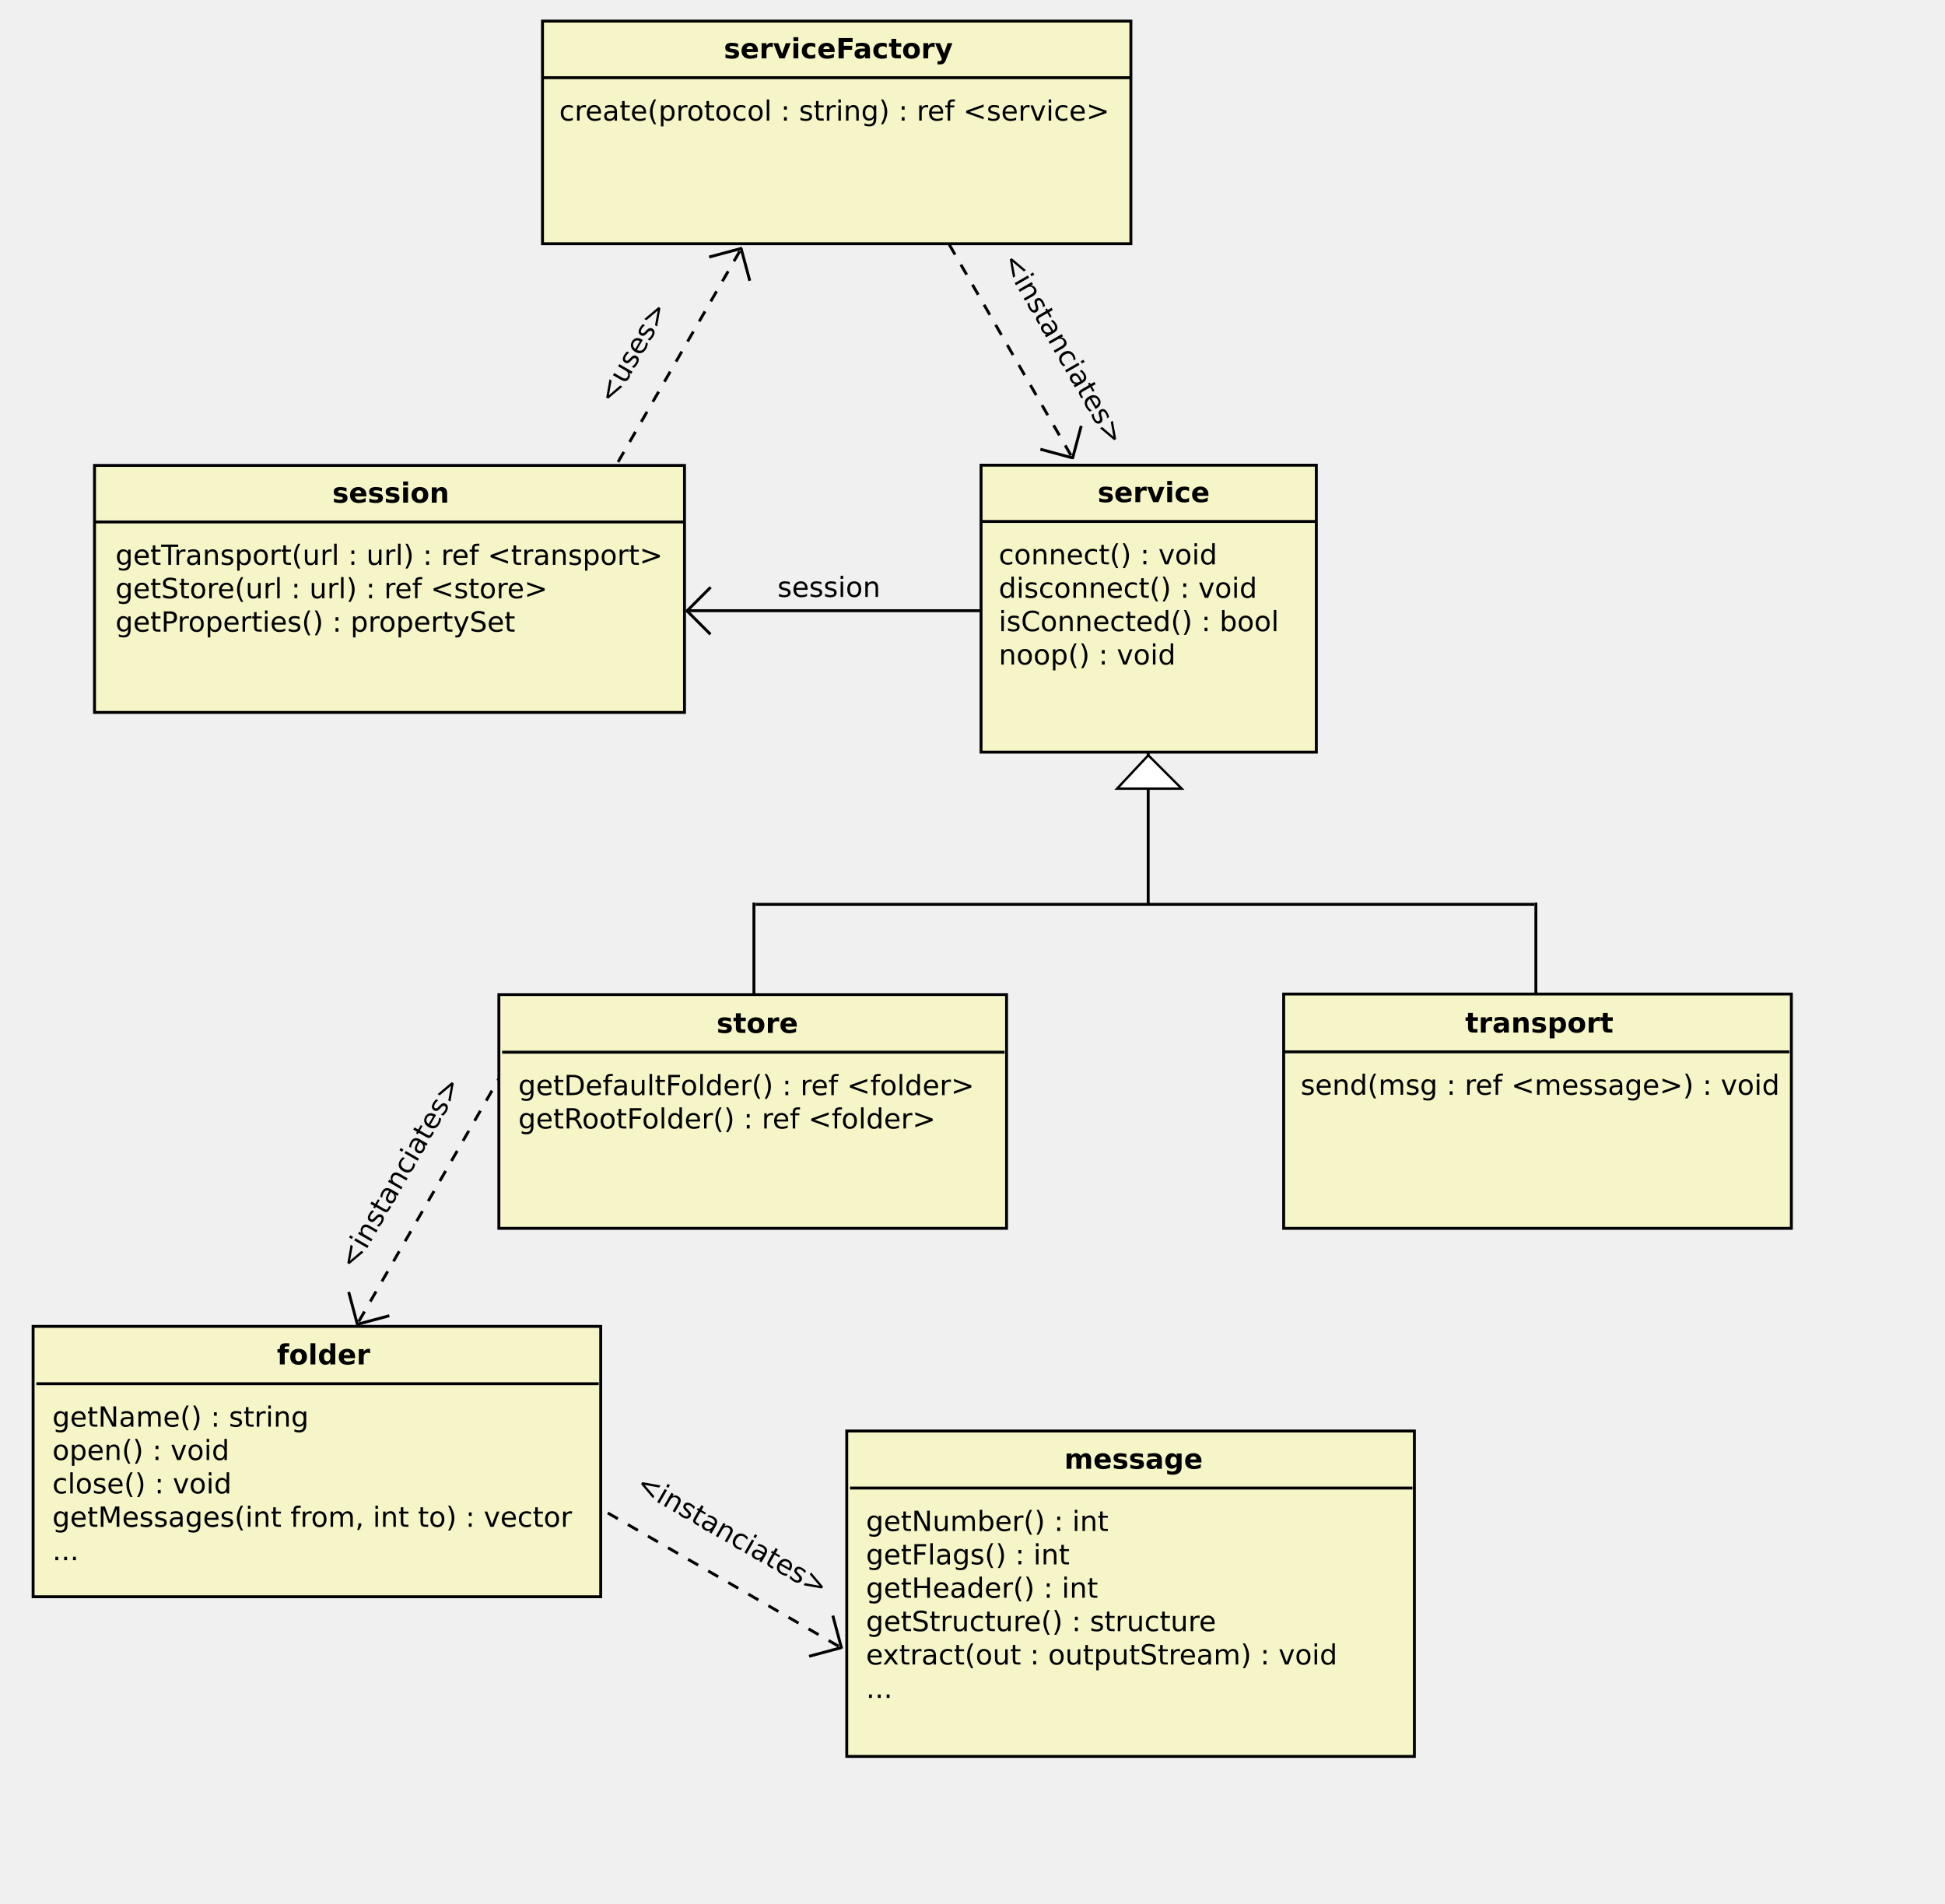
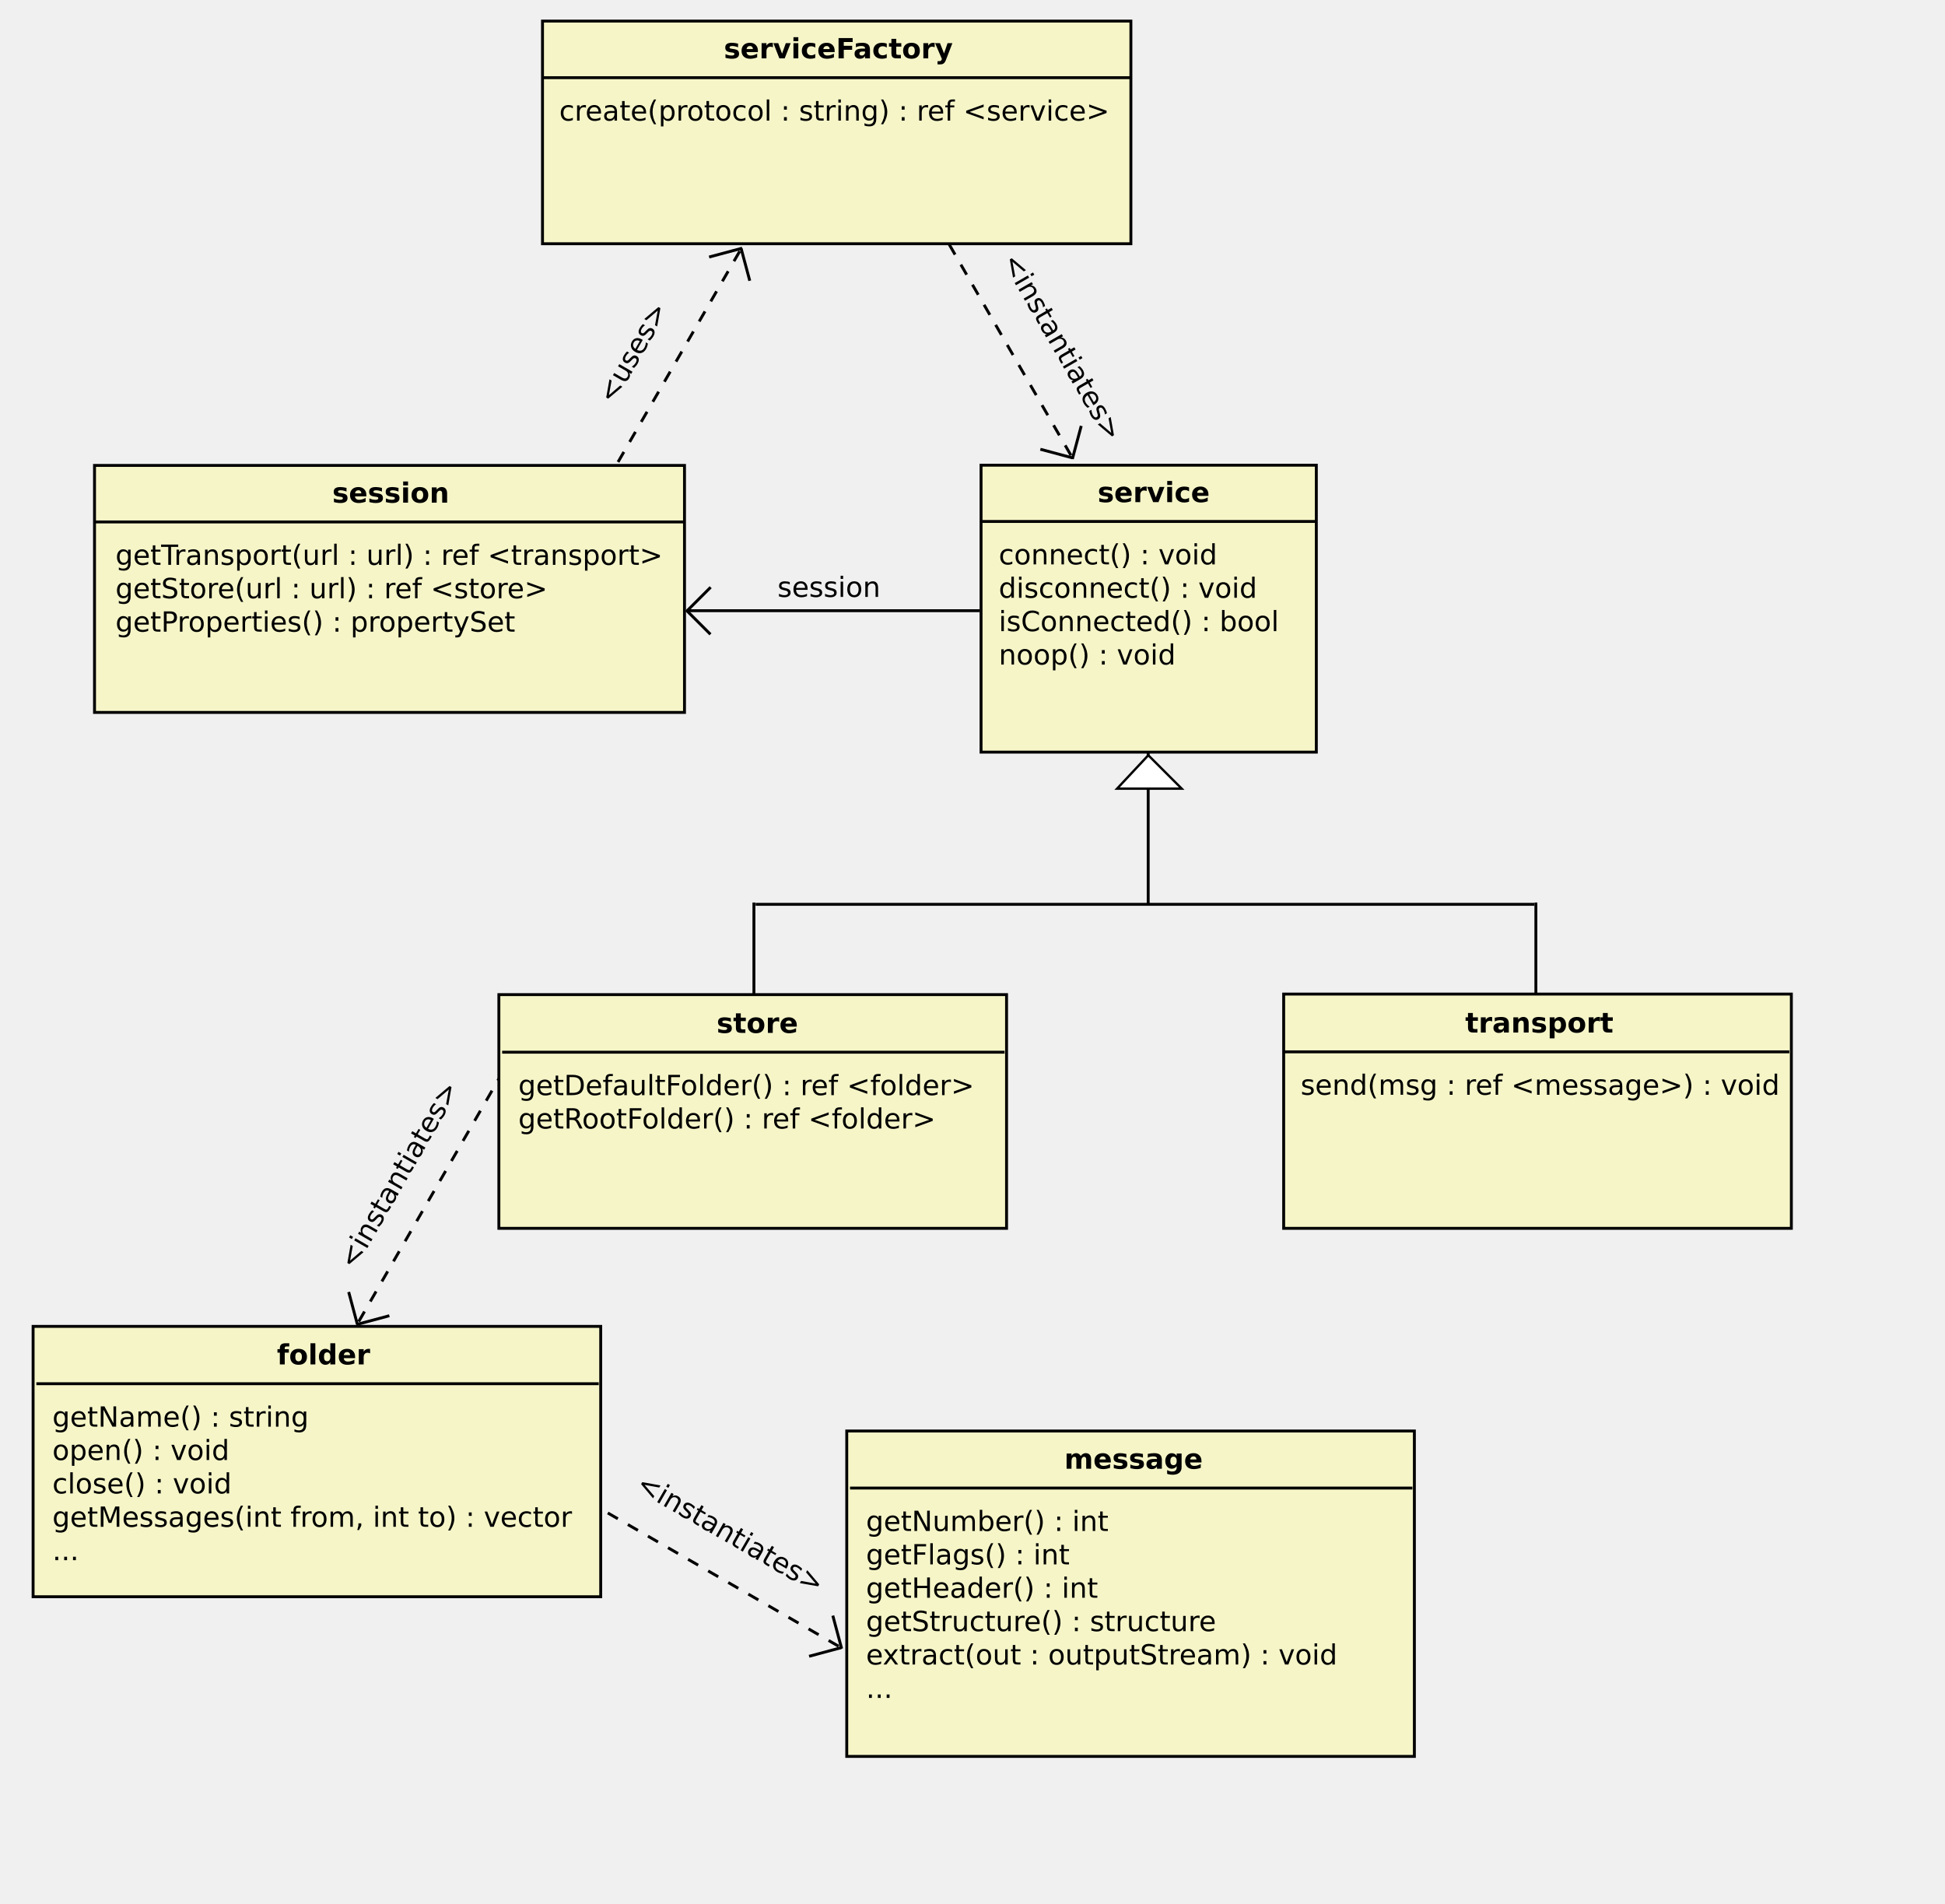
<svg xmlns="http://www.w3.org/2000/svg" width="629.28pt" height="615.89pt" id="svg2" version="1.1">
  <defs id="defs3">
    <marker orient="auto" refY="0.0" refX="0.0" id="Torso" style="overflow:visible">
      <g id="g2045" transform="scale(0.7)">
        <path id="path1128" d="M -4.779,-3.24 C -2.429,-2.874 0.521,-1.302 0.258,0.388 C -0.005,2.078 -2.213,2.618 -4.563,2.252 C -6.913,1.886 -8.521,0.752 -8.258,-0.938 C -7.995,-2.628 -7.13,-3.605 -4.779,-3.24 z " style="fill:none;fill-opacity:0.75;fill-rule:evenodd;stroke:#000000;stroke-width:1.25;marker-start:none;marker-mid:none;marker-end:none" />
        <path id="path1909" d="M 4.46,0.089 C -2.556,-4.378 5.225,-3.906 -0.848,-8.72" style="fill:none;fill-opacity:0.75;fill-rule:evenodd;stroke:#000000;stroke-width:1pt;marker-end:none" />
        <path id="path1910" d="M 4.93,0.058 C -1.387,1.749 1.803,5.478 -4.945,7.546" style="fill:none;fill-opacity:0.75;fill-rule:evenodd;stroke:#000000;stroke-width:1pt;marker-start:none;marker-end:none" />
        <rect transform="matrix(0.527536,-0.849533,0.887668,0.460484,0,0)" y="-1.741" x="-10.392" height="2.761" width="2.637" id="rect2035" style="fill-rule:evenodd;stroke-width:1pt;marker-end:none" />
        <rect transform="matrix(0.671205,-0.741272,0.790802,0.612072,0,0)" y="-7.963" x="4.959" height="2.861" width="2.733" id="rect2036" style="fill-rule:evenodd;stroke-width:1pt;marker-end:none" />
        <path transform="matrix(6.793608e-17,-1.109517,1.109517,6.793608e-17,25.96648,19.71619)" d="m 16.78,-28.685 c 0,0.335 -0.272,0.607 -0.607,0.607 -0.335,0 -0.607,-0.272 -0.607,-0.607 0,-0.335 0.272,-0.607 0.607,-0.607 0.335,0 0.607,0.272 0.607,0.607 z" id="path2037" style="fill:#ff0000;fill-opacity:0.75;fill-rule:evenodd;stroke:#000000;stroke-width:1pt;marker-start:none;marker-end:none" />
        <path transform="matrix(6.793608e-17,-1.109517,1.109517,6.793608e-17,26.8245,16.99126)" d="m 16.78,-28.685 c 0,0.335 -0.272,0.607 -0.607,0.607 -0.335,0 -0.607,-0.272 -0.607,-0.607 0,-0.335 0.272,-0.607 0.607,-0.607 0.335,0 0.607,0.272 0.607,0.607 z" id="path2038" style="fill:#ff0000;fill-opacity:0.75;fill-rule:evenodd;stroke:#000000;stroke-width:1pt;marker-start:none;marker-end:none" />
      </g>
    </marker>
    <marker orient="auto" refY="0.0" refX="0.0" id="TriangleOutL" style="overflow:visible">
      <path id="path5324" d="M 5.77,0.0 L -2.88,5.0 L -2.88,-5.0 L 5.77,0.0 z " style="fill-rule:evenodd;stroke:#000000;stroke-width:1.0pt;marker-start:none" transform="scale(0.8)" />
    </marker>
  </defs>
  <path id="path5442" d="M 495.308,321.264 L 495.308,390.572" style="fill:none;fill-opacity:0.75;fill-rule:evenodd;stroke:#000000;stroke-width:1.25;stroke-linecap:butt;stroke-linejoin:miter;stroke-miterlimit:4;stroke-opacity:1" />
  <path id="path5440" d="M 662.552,389.281 L 662.552,456.994" style="fill:none;fill-opacity:0.75;fill-rule:evenodd;stroke:#000000;stroke-width:1.25;stroke-linecap:butt;stroke-linejoin:miter;stroke-miterlimit:4;stroke-opacity:1" />
  <path id="path5438" d="M 325.229,389.281 L 325.229,456.994" style="fill:none;fill-opacity:0.75;fill-rule:evenodd;stroke:#000000;stroke-width:1.25;stroke-linecap:butt;stroke-linejoin:miter;stroke-miterlimit:4;stroke-opacity:1" />
  <g id="layer1">
    <g transform="matrix(0.866025,0.499999,-0.499999,0.866025,111.0615,336.6054)" id="g3452">
      <path style="fill:none;fill-opacity:0.75;fill-rule:evenodd;stroke:#000000;stroke-width:1.25;stroke-linecap:butt;stroke-linejoin:miter;stroke-miterlimit:4;stroke-dasharray:5 5 ;stroke-dashoffset:0;stroke-opacity:1" d="M 278.873,198.082 L 405.255,198.082" id="path3454" />
      <g transform="matrix(-1,-1.845854e-17,1.845854e-17,-1,684.3929,415.9391)" style="stroke-width:1.25;stroke-miterlimit:4" id="g3456">
        <path style="fill:none;fill-opacity:0.75;fill-rule:evenodd;stroke:#000000;stroke-linecap:butt;stroke-linejoin:miter;stroke-opacity:1" d="M 278.873,217.601 L 289.316,228.044" id="path3458" />
        <path style="fill:none;fill-opacity:0.75;fill-rule:evenodd;stroke:#000000;stroke-linecap:butt;stroke-linejoin:miter;stroke-opacity:1" d="M 279.225,217.922 L 289.41,207.738" id="path3460" />
      </g>
    </g>
    <g transform="matrix(-0.499998,0.866024,-0.866024,-0.499998,528.2205,319.3107)" id="g3396">
      <path style="fill:none;fill-opacity:0.75;fill-rule:evenodd;stroke:#000000;stroke-width:1.25;stroke-linecap:butt;stroke-linejoin:miter;stroke-miterlimit:4;stroke-dasharray:5 5 ;stroke-dashoffset:0;stroke-opacity:1" d="M 278.873,198.082 L 405.255,198.082" id="path3398" />
      <g transform="matrix(-1,-1.845854e-17,1.845854e-17,-1,684.3929,415.9391)" style="stroke-width:1.25;stroke-miterlimit:4" id="g3400">
        <path style="fill:none;fill-opacity:0.75;fill-rule:evenodd;stroke:#000000;stroke-linecap:butt;stroke-linejoin:miter;stroke-opacity:1" d="M 278.873,217.601 L 289.316,228.044" id="path3402" />
        <path style="fill:none;fill-opacity:0.75;fill-rule:evenodd;stroke:#000000;stroke-linecap:butt;stroke-linejoin:miter;stroke-opacity:1" d="M 279.225,217.922 L 289.41,207.738" id="path3404" />
      </g>
    </g>
    <g transform="matrix(0.5,0.866024,-0.866024,0.5,431.6077,-252.3913)" id="g3200">
      <path style="fill:none;fill-opacity:0.75;fill-rule:evenodd;stroke:#000000;stroke-width:1.25;stroke-linecap:butt;stroke-linejoin:miter;stroke-miterlimit:4;stroke-dasharray:5 5 ;stroke-dashoffset:0;stroke-opacity:1" d="M 278.873,198.082 L 405.255,198.082" id="path3202" />
      <g transform="matrix(-1,-1.845854e-17,1.845854e-17,-1,684.3929,415.9391)" style="stroke-width:1.25;stroke-miterlimit:4" id="g3204">
        <path style="fill:none;fill-opacity:0.75;fill-rule:evenodd;stroke:#000000;stroke-linecap:butt;stroke-linejoin:miter;stroke-opacity:1" d="M 278.873,217.601 L 289.316,228.044" id="path3206" />
        <path style="fill:none;fill-opacity:0.75;fill-rule:evenodd;stroke:#000000;stroke-linecap:butt;stroke-linejoin:miter;stroke-opacity:1" d="M 279.225,217.922 L 289.41,207.738" id="path3208" />
      </g>
    </g>
    <g transform="matrix(0.499999,-0.866025,0.866025,0.499999,-54.3614,359.0658)" id="g3168">
      <path style="fill:none;fill-opacity:0.75;fill-rule:evenodd;stroke:#000000;stroke-width:1.25;stroke-linecap:butt;stroke-linejoin:miter;stroke-miterlimit:4;stroke-dasharray:5 5 ;stroke-dashoffset:0;stroke-opacity:1" d="M 278.873,198.082 L 405.255,198.082" id="path3156" />
      <g transform="matrix(-1,-1.845854e-17,1.845854e-17,-1,684.3929,415.9391)" style="stroke-width:1.25;stroke-miterlimit:4" id="g3158">
        <path style="fill:none;fill-opacity:0.75;fill-rule:evenodd;stroke:#000000;stroke-linecap:butt;stroke-linejoin:miter;stroke-opacity:1" d="M 278.873,217.601 L 289.316,228.044" id="path3160" />
        <path style="fill:none;fill-opacity:0.75;fill-rule:evenodd;stroke:#000000;stroke-linecap:butt;stroke-linejoin:miter;stroke-opacity:1" d="M 279.225,217.922 L 289.41,207.738" id="path3162" />
      </g>
    </g>
    <rect style="fill:#f5f5c8;fill-opacity:1;stroke:#000000;stroke-width:1.25;stroke-miterlimit:4;stroke-dashoffset:0;stroke-opacity:1" id="rect1291" width="144.63" height="123.758" x="423.211" y="200.652" />
    <text xml:space="preserve" style="font-size:12px;font-style:normal;font-variant:normal;font-weight:normal;font-stretch:normal;line-height:120%;writing-mode:lr-tb;text-anchor:start;fill:#000000;fill-opacity:1;stroke:none;stroke-width:1px;stroke-linecap:butt;stroke-linejoin:miter;stroke-opacity:1;font-family:Bitstream Vera Sans" x="430.841" y="243.436" id="text1293">
      <tspan id="tspan3116" y="243.436" x="430.841">connect() : void</tspan>
      <tspan id="tspan3118" y="257.836" x="430.841">disconnect() : void</tspan>
      <tspan id="tspan3120" y="272.236" x="430.841">isConnected() : bool</tspan>
      <tspan id="tspan3122" y="286.636" x="430.841">noop() : void</tspan>
    </text>
    <text xml:space="preserve" style="font-size:12px;font-style:normal;font-variant:normal;font-weight:bold;font-stretch:normal;line-height:100%;writing-mode:lr-tb;text-anchor:start;fill:#000000;fill-opacity:1;stroke:none;stroke-width:1px;stroke-linecap:butt;stroke-linejoin:miter;stroke-opacity:1;font-family:Bitstream Vera Sans" x="473.486" y="216.588" id="text2347">
      <tspan id="tspan2932" y="216.588" x="473.486">service</tspan>
    </text>
    <path style="fill:none;fill-opacity:0.75;fill-rule:evenodd;stroke:#000000;stroke-width:1.25;stroke-linecap:butt;stroke-linejoin:miter;stroke-miterlimit:4;stroke-opacity:1" d="M 423.625,224.923 L 567.676,224.923" id="path2351" />
    <rect style="fill:#f5f5c8;fill-opacity:1;stroke:#000000;stroke-width:1.25;stroke-miterlimit:4;stroke-dashoffset:0;stroke-opacity:1" id="rect2353" width="254.509" height="106.539" x="40.772" y="200.751" />
    <text xml:space="preserve" style="font-size:12px;font-style:normal;font-variant:normal;font-weight:normal;font-stretch:normal;line-height:120%;writing-mode:lr-tb;text-anchor:start;fill:#000000;fill-opacity:1;stroke:none;stroke-width:1px;stroke-linecap:butt;stroke-linejoin:miter;stroke-opacity:1;font-family:Bitstream Vera Sans" x="49.807" y="243.642" id="text2355">
      <tspan id="tspan3148" y="243.642" x="49.807">getTransport(url : url) : ref &lt;transport&gt;</tspan>
      <tspan id="tspan3150" y="258.042" x="49.807">getStore(url : url) : ref &lt;store&gt;</tspan>
      <tspan id="tspan3152" y="272.442" x="49.807">getProperties() : propertySet</tspan>
    </text>
    <text xml:space="preserve" style="font-size:12px;font-style:normal;font-variant:normal;font-weight:bold;font-stretch:normal;line-height:100%;writing-mode:lr-tb;text-anchor:start;fill:#000000;fill-opacity:1;stroke:none;stroke-width:1px;stroke-linecap:butt;stroke-linejoin:miter;stroke-opacity:1;font-family:Bitstream Vera Sans" x="143.335" y="216.793" id="text2375">
      <tspan id="tspan3124" y="216.793" x="143.335">session</tspan>
    </text>
    <path style="fill:none;fill-opacity:0.75;fill-rule:evenodd;stroke:#000000;stroke-width:1.25;stroke-linecap:butt;stroke-linejoin:miter;stroke-miterlimit:4;stroke-opacity:1" d="M 41.137,225.128 L 294.9,225.128" id="path2379" />
    <rect style="fill:#f5f5c8;fill-opacity:1;stroke:#000000;stroke-width:1.25;stroke-miterlimit:4;stroke-dashoffset:0;stroke-opacity:1" id="rect2433" width="219.009" height="100.807" x="215.204" y="429.009" />
    <text xml:space="preserve" style="font-size:12px;font-style:normal;font-variant:normal;font-weight:normal;font-stretch:normal;line-height:120%;writing-mode:lr-tb;text-anchor:start;fill:#000000;fill-opacity:1;stroke:none;stroke-width:1px;stroke-linecap:butt;stroke-linejoin:miter;stroke-opacity:1;font-family:Bitstream Vera Sans" x="223.59" y="472.356" id="text2435">
      <tspan id="tspan3110" y="472.356" x="223.59">getDefaultFolder() : ref &lt;folder&gt;</tspan>
      <tspan id="tspan3112" y="486.756" x="223.59">getRootFolder() : ref &lt;folder&gt;</tspan>
    </text>
    <text xml:space="preserve" style="font-size:12px;font-style:normal;font-variant:normal;font-weight:bold;font-stretch:normal;line-height:100%;writing-mode:lr-tb;text-anchor:start;fill:#000000;fill-opacity:1;stroke:none;stroke-width:1px;stroke-linecap:butt;stroke-linejoin:miter;stroke-opacity:1;font-family:Bitstream Vera Sans" x="309.118" y="445.507" id="text2439">
      <tspan id="tspan2936" y="445.507" x="309.118">store</tspan>
    </text>
    <path style="fill:none;fill-opacity:0.75;fill-rule:evenodd;stroke:#000000;stroke-width:1.25;stroke-linecap:butt;stroke-linejoin:miter;stroke-miterlimit:4;stroke-opacity:1" d="M 216.616,453.842 L 433.363,453.842" id="path2443" />
    <rect style="fill:#f5f5c8;fill-opacity:1;stroke:#000000;stroke-width:1.25;stroke-miterlimit:4;stroke-dashoffset:0;stroke-opacity:1" id="rect2447" width="219.007" height="101.043" x="553.753" y="428.775" />
    <text xml:space="preserve" style="font-size:12px;font-style:normal;font-variant:normal;font-weight:normal;font-stretch:normal;line-height:120%;writing-mode:lr-tb;text-anchor:start;fill:#000000;fill-opacity:1;stroke:none;stroke-width:1px;stroke-linecap:butt;stroke-linejoin:miter;stroke-opacity:1;font-family:Bitstream Vera Sans" x="561.064" y="472.204" id="text2449">
      <tspan id="tspan3114" y="472.204" x="561.064">send(msg : ref &lt;message&gt;) : void</tspan>
    </text>
    <text xml:space="preserve" style="font-size:12px;font-style:normal;font-variant:normal;font-weight:bold;font-stretch:normal;line-height:100%;writing-mode:lr-tb;text-anchor:start;fill:#000000;fill-opacity:1;stroke:none;stroke-width:1px;stroke-linecap:butt;stroke-linejoin:miter;stroke-opacity:1;font-family:Bitstream Vera Sans" x="632.072" y="445.356" id="text2453">
      <tspan id="tspan2934" y="445.356" x="632.072">transport</tspan>
    </text>
    <path style="fill:none;fill-opacity:0.75;fill-rule:evenodd;stroke:#000000;stroke-width:1.25;stroke-linecap:butt;stroke-linejoin:miter;stroke-miterlimit:4;stroke-opacity:1" d="M 554.086,453.691 L 771.887,453.691" id="path2457" />
    <path id="path2575" d="M 481.881,340.171 L 509.77,340.171 L 495.361,325.761 L 481.881,340.171 z " style="fill:#ffffff;fill-opacity:1;fill-rule:evenodd;stroke:#000000;stroke-width:1;stroke-linecap:butt;stroke-linejoin:miter;stroke-miterlimit:4;stroke-opacity:1" />
    <g transform="translate(17.15883,45.55696)" id="g3136">
      <path style="fill:none;fill-opacity:0.75;fill-rule:evenodd;stroke:#000000;stroke-width:1.25;stroke-linecap:butt;stroke-linejoin:miter;stroke-miterlimit:4;stroke-opacity:1" d="M 405.52,217.857 L 279.138,217.857" id="path2265" />
      <g style="stroke-width:1.25;stroke-miterlimit:4" id="g3132">
        <path style="fill:none;fill-opacity:0.75;fill-rule:evenodd;stroke:#000000;stroke-linecap:butt;stroke-linejoin:miter;stroke-opacity:1" d="M 278.873,217.601 L 289.316,228.044" id="path2269" />
        <path style="fill:none;fill-opacity:0.75;fill-rule:evenodd;stroke:#000000;stroke-linecap:butt;stroke-linejoin:miter;stroke-opacity:1" d="M 279.225,217.922 L 289.41,207.738" id="path2271" />
      </g>
    </g>
    <text xml:space="preserve" style="font-size:12px;font-style:normal;font-variant:normal;font-weight:normal;font-stretch:normal;line-height:100%;writing-mode:lr-tb;text-anchor:start;fill:#000000;fill-opacity:1;stroke:none;stroke-width:1px;stroke-linecap:butt;stroke-linejoin:miter;stroke-opacity:1;font-family:Bitstream Vera Sans" x="335.37" y="257.455" id="text2275">
      <tspan id="tspan3146" y="257.455" x="335.37">session</tspan>
    </text>
    <text transform="matrix(0.5,0.866025,-0.866025,0.5,0,0)" xml:space="preserve" style="font-size:12px;font-style:normal;font-variant:normal;font-weight:normal;font-stretch:normal;line-height:100%;writing-mode:lr-tb;text-anchor:start;fill:#000000;fill-opacity:1;stroke:none;stroke-width:1px;stroke-linecap:butt;stroke-linejoin:miter;stroke-opacity:1;font-family:Bitstream Vera Sans" x="313.427" y="-318.041" id="text3174">
-       <tspan id="tspan3178" y="-318.041" x="313.427">&lt;instanciates&gt;</tspan>
+       <tspan id="tspan3178" y="-318.041" x="313.427">&lt;instantiates&gt;</tspan>
    </text>
    <rect style="fill:#f5f5c8;fill-opacity:1;stroke:#000000;stroke-width:1.25;stroke-miterlimit:4;stroke-dashoffset:0;stroke-opacity:1" id="rect3180" width="253.818" height="96.038" x="234.026" y="9.095" />
    <text xml:space="preserve" style="font-size:12px;font-style:normal;font-variant:normal;font-weight:normal;font-stretch:normal;line-height:120%;writing-mode:lr-tb;text-anchor:start;fill:#000000;fill-opacity:1;stroke:none;stroke-width:1px;stroke-linecap:butt;stroke-linejoin:miter;stroke-opacity:1;font-family:Bitstream Vera Sans" x="241.25" y="52.019" id="text3182">
      <tspan id="tspan3218" y="52.019" x="241.25">create(protocol : string) : ref &lt;service&gt;</tspan>
    </text>
    <text xml:space="preserve" style="font-size:12px;font-style:normal;font-variant:normal;font-weight:bold;font-stretch:normal;line-height:100%;writing-mode:lr-tb;text-anchor:start;fill:#000000;fill-opacity:1;stroke:none;stroke-width:1px;stroke-linecap:butt;stroke-linejoin:miter;stroke-opacity:1;font-family:Bitstream Vera Sans" x="312.242" y="25.17" id="text3192">
      <tspan id="tspan3198" y="25.17" x="312.242">serviceFactory</tspan>
    </text>
    <path style="fill:none;fill-opacity:0.75;fill-rule:evenodd;stroke:#000000;stroke-width:1.25;stroke-linecap:butt;stroke-linejoin:miter;stroke-miterlimit:4;stroke-opacity:1" d="M 234.441,33.505 L 487.677,33.505" id="path3196" />
    <text transform="matrix(0.5,-0.866025,0.866025,0.5,0,0)" xml:space="preserve" style="font-size:12px;font-style:normal;font-variant:normal;font-weight:normal;font-stretch:normal;line-height:100%;writing-mode:lr-tb;text-anchor:start;fill:#000000;fill-opacity:1;stroke:none;stroke-width:1px;stroke-linecap:butt;stroke-linejoin:miter;stroke-opacity:1;font-family:Bitstream Vera Sans" x="-19.007" y="316.461" id="text3210">
      <tspan id="tspan3214" y="316.461" x="-19.007">&lt;uses&gt;</tspan>
    </text>
    <rect style="fill:#f5f5c8;fill-opacity:1;stroke:#000000;stroke-width:1.25;stroke-miterlimit:4;stroke-dashoffset:0;stroke-opacity:1" id="rect3362" width="244.861" height="116.611" x="14.278" y="572.107" />
    <text xml:space="preserve" style="font-size:12px;font-style:normal;font-variant:normal;font-weight:normal;font-stretch:normal;line-height:120%;writing-mode:lr-tb;text-anchor:start;fill:#000000;fill-opacity:1;stroke:none;stroke-width:1px;stroke-linecap:butt;stroke-linejoin:miter;stroke-opacity:1;font-family:Bitstream Vera Sans" x="22.59" y="615.356" id="text3364">
      <tspan id="tspan3386" y="615.356" x="22.59">getName() : string</tspan>
      <tspan id="tspan3388" y="629.756" x="22.59">open() : void</tspan>
      <tspan id="tspan3390" y="644.156" x="22.59">close() : void</tspan>
      <tspan id="tspan3392" y="658.556" x="22.59">getMessages(int from, int to) : vector</tspan>
      <tspan id="tspan3394" y="672.956" x="22.59">...</tspan>
    </text>
    <text xml:space="preserve" style="font-size:12px;font-style:normal;font-variant:normal;font-weight:bold;font-stretch:normal;line-height:100%;writing-mode:lr-tb;text-anchor:start;fill:#000000;fill-opacity:1;stroke:none;stroke-width:1px;stroke-linecap:butt;stroke-linejoin:miter;stroke-opacity:1;font-family:Bitstream Vera Sans" x="119.456" y="588.507" id="text3370">
      <tspan id="tspan3376" y="588.507" x="119.456">folder</tspan>
    </text>
    <path style="fill:none;fill-opacity:0.75;fill-rule:evenodd;stroke:#000000;stroke-width:1.245;stroke-linecap:butt;stroke-linejoin:miter;stroke-miterlimit:4;stroke-opacity:1" d="M 15.692,596.842 L 258.288,596.842" id="path3374" />
    <text transform="matrix(0.5,-0.866025,0.866025,0.5,0,0)" xml:space="preserve" style="font-size:12px;font-style:normal;font-variant:normal;font-weight:normal;font-stretch:normal;line-height:100%;writing-mode:lr-tb;text-anchor:start;fill:#000000;fill-opacity:1;stroke:none;stroke-width:1px;stroke-linecap:butt;stroke-linejoin:miter;stroke-opacity:1;font-family:Bitstream Vera Sans" x="-398.125" y="406.405" id="text3406">
-       <tspan id="tspan3408" y="406.405" x="-398.125">&lt;instanciates&gt;</tspan>
+       <tspan id="tspan3408" y="406.405" x="-398.125">&lt;instantiates&gt;</tspan>
    </text>
    <rect style="fill:#f5f5c8;fill-opacity:1;stroke:#000000;stroke-width:1.25;stroke-miterlimit:4;stroke-dashoffset:0;stroke-opacity:1" id="rect3410" width="244.861" height="140.357" x="365.278" y="617.235" />
    <text xml:space="preserve" style="font-size:12px;font-style:normal;font-variant:normal;font-weight:normal;font-stretch:normal;line-height:120%;writing-mode:lr-tb;text-anchor:start;fill:#000000;fill-opacity:1;stroke:none;stroke-width:1px;stroke-linecap:butt;stroke-linejoin:miter;stroke-opacity:1;font-family:Bitstream Vera Sans" x="373.59" y="660.356" id="text3412">
      <tspan id="tspan3440" y="660.356" x="373.59">getNumber() : int</tspan>
      <tspan id="tspan3442" y="674.756" x="373.59">getFlags() : int</tspan>
      <tspan id="tspan3444" y="689.156" x="373.59">getHeader() : int</tspan>
      <tspan id="tspan3446" y="703.556" x="373.59">getStructure() : structure</tspan>
      <tspan id="tspan3448" y="717.956" x="373.59">extract(out : outputStream) : void</tspan>
      <tspan id="tspan3450" y="732.356" x="373.59">...</tspan>
    </text>
    <text xml:space="preserve" style="font-size:12px;font-style:normal;font-variant:normal;font-weight:bold;font-stretch:normal;line-height:100%;writing-mode:lr-tb;text-anchor:start;fill:#000000;fill-opacity:1;stroke:none;stroke-width:1px;stroke-linecap:butt;stroke-linejoin:miter;stroke-opacity:1;font-family:Bitstream Vera Sans" x="459.118" y="633.507" id="text3424">
      <tspan id="tspan3430" y="633.507" x="459.118">message</tspan>
    </text>
    <path style="fill:none;fill-opacity:0.75;fill-rule:evenodd;stroke:#000000;stroke-width:1.245;stroke-linecap:butt;stroke-linejoin:miter;stroke-miterlimit:4;stroke-opacity:1" d="M 366.692,641.842 L 609.288,641.842" id="path3428" />
    <text transform="matrix(0.866025,0.5,-0.5,0.866025,0,0)" xml:space="preserve" style="font-size:12px;font-style:normal;font-variant:normal;font-weight:normal;font-stretch:normal;line-height:100%;writing-mode:lr-tb;text-anchor:start;fill:#000000;fill-opacity:1;stroke:none;stroke-width:1px;stroke-linecap:butt;stroke-linejoin:miter;stroke-opacity:1;font-family:Bitstream Vera Sans" x="558.315" y="419.375" id="text3462">
-       <tspan id="tspan3464" y="419.375" x="558.315">&lt;instanciates&gt;</tspan>
+       <tspan id="tspan3464" y="419.375" x="558.315">&lt;instantiates&gt;</tspan>
    </text>
  </g>
  <path id="path5436" d="M 325.972,390.062 L 661.858,390.062" style="fill:none;fill-opacity:0.75;fill-rule:evenodd;stroke:#000000;stroke-width:1.252;stroke-linecap:butt;stroke-linejoin:miter;stroke-miterlimit:4;stroke-opacity:1" />
  <rect y="170.362" x="668" height="76" width="134" id="rect3360" style="stroke-opacity:1;stroke-dashoffset:0;stroke-miterlimit:4;stroke-linejoin:miter;stroke-linecap:round;stroke-width:1.25;stroke:none;fill-rule:nonzero;fill-opacity:1;fill:none" />
</svg>
